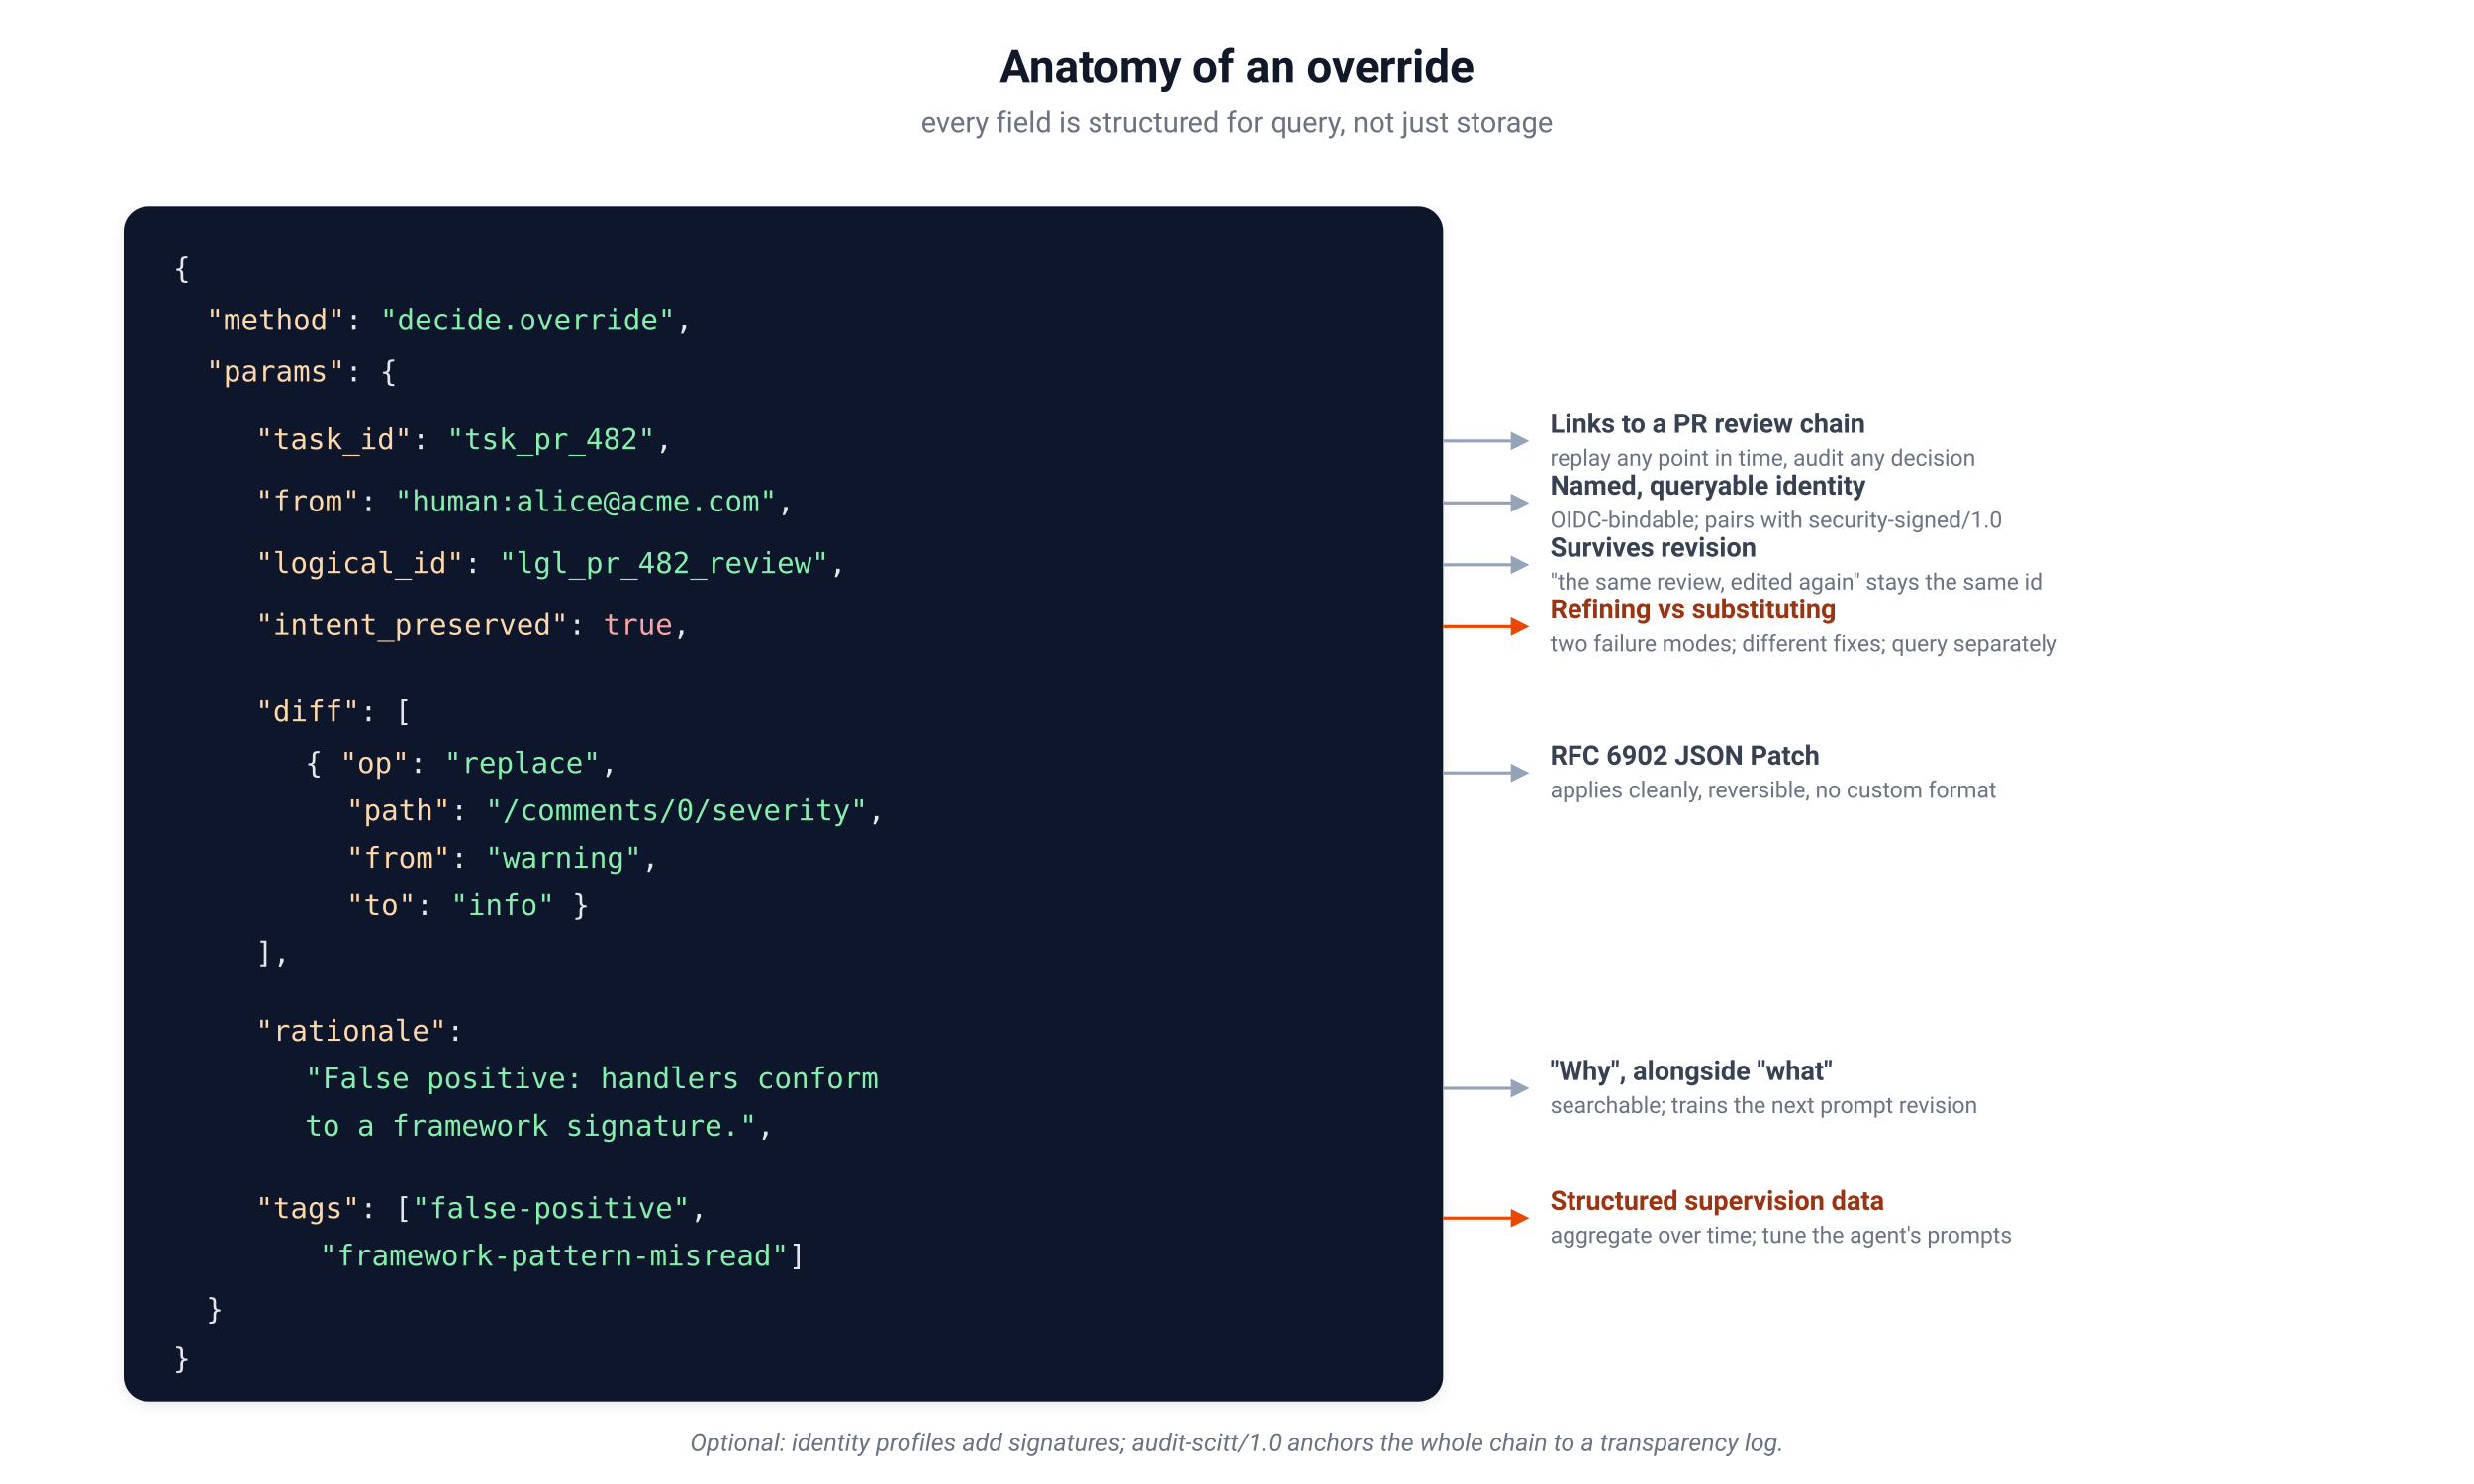
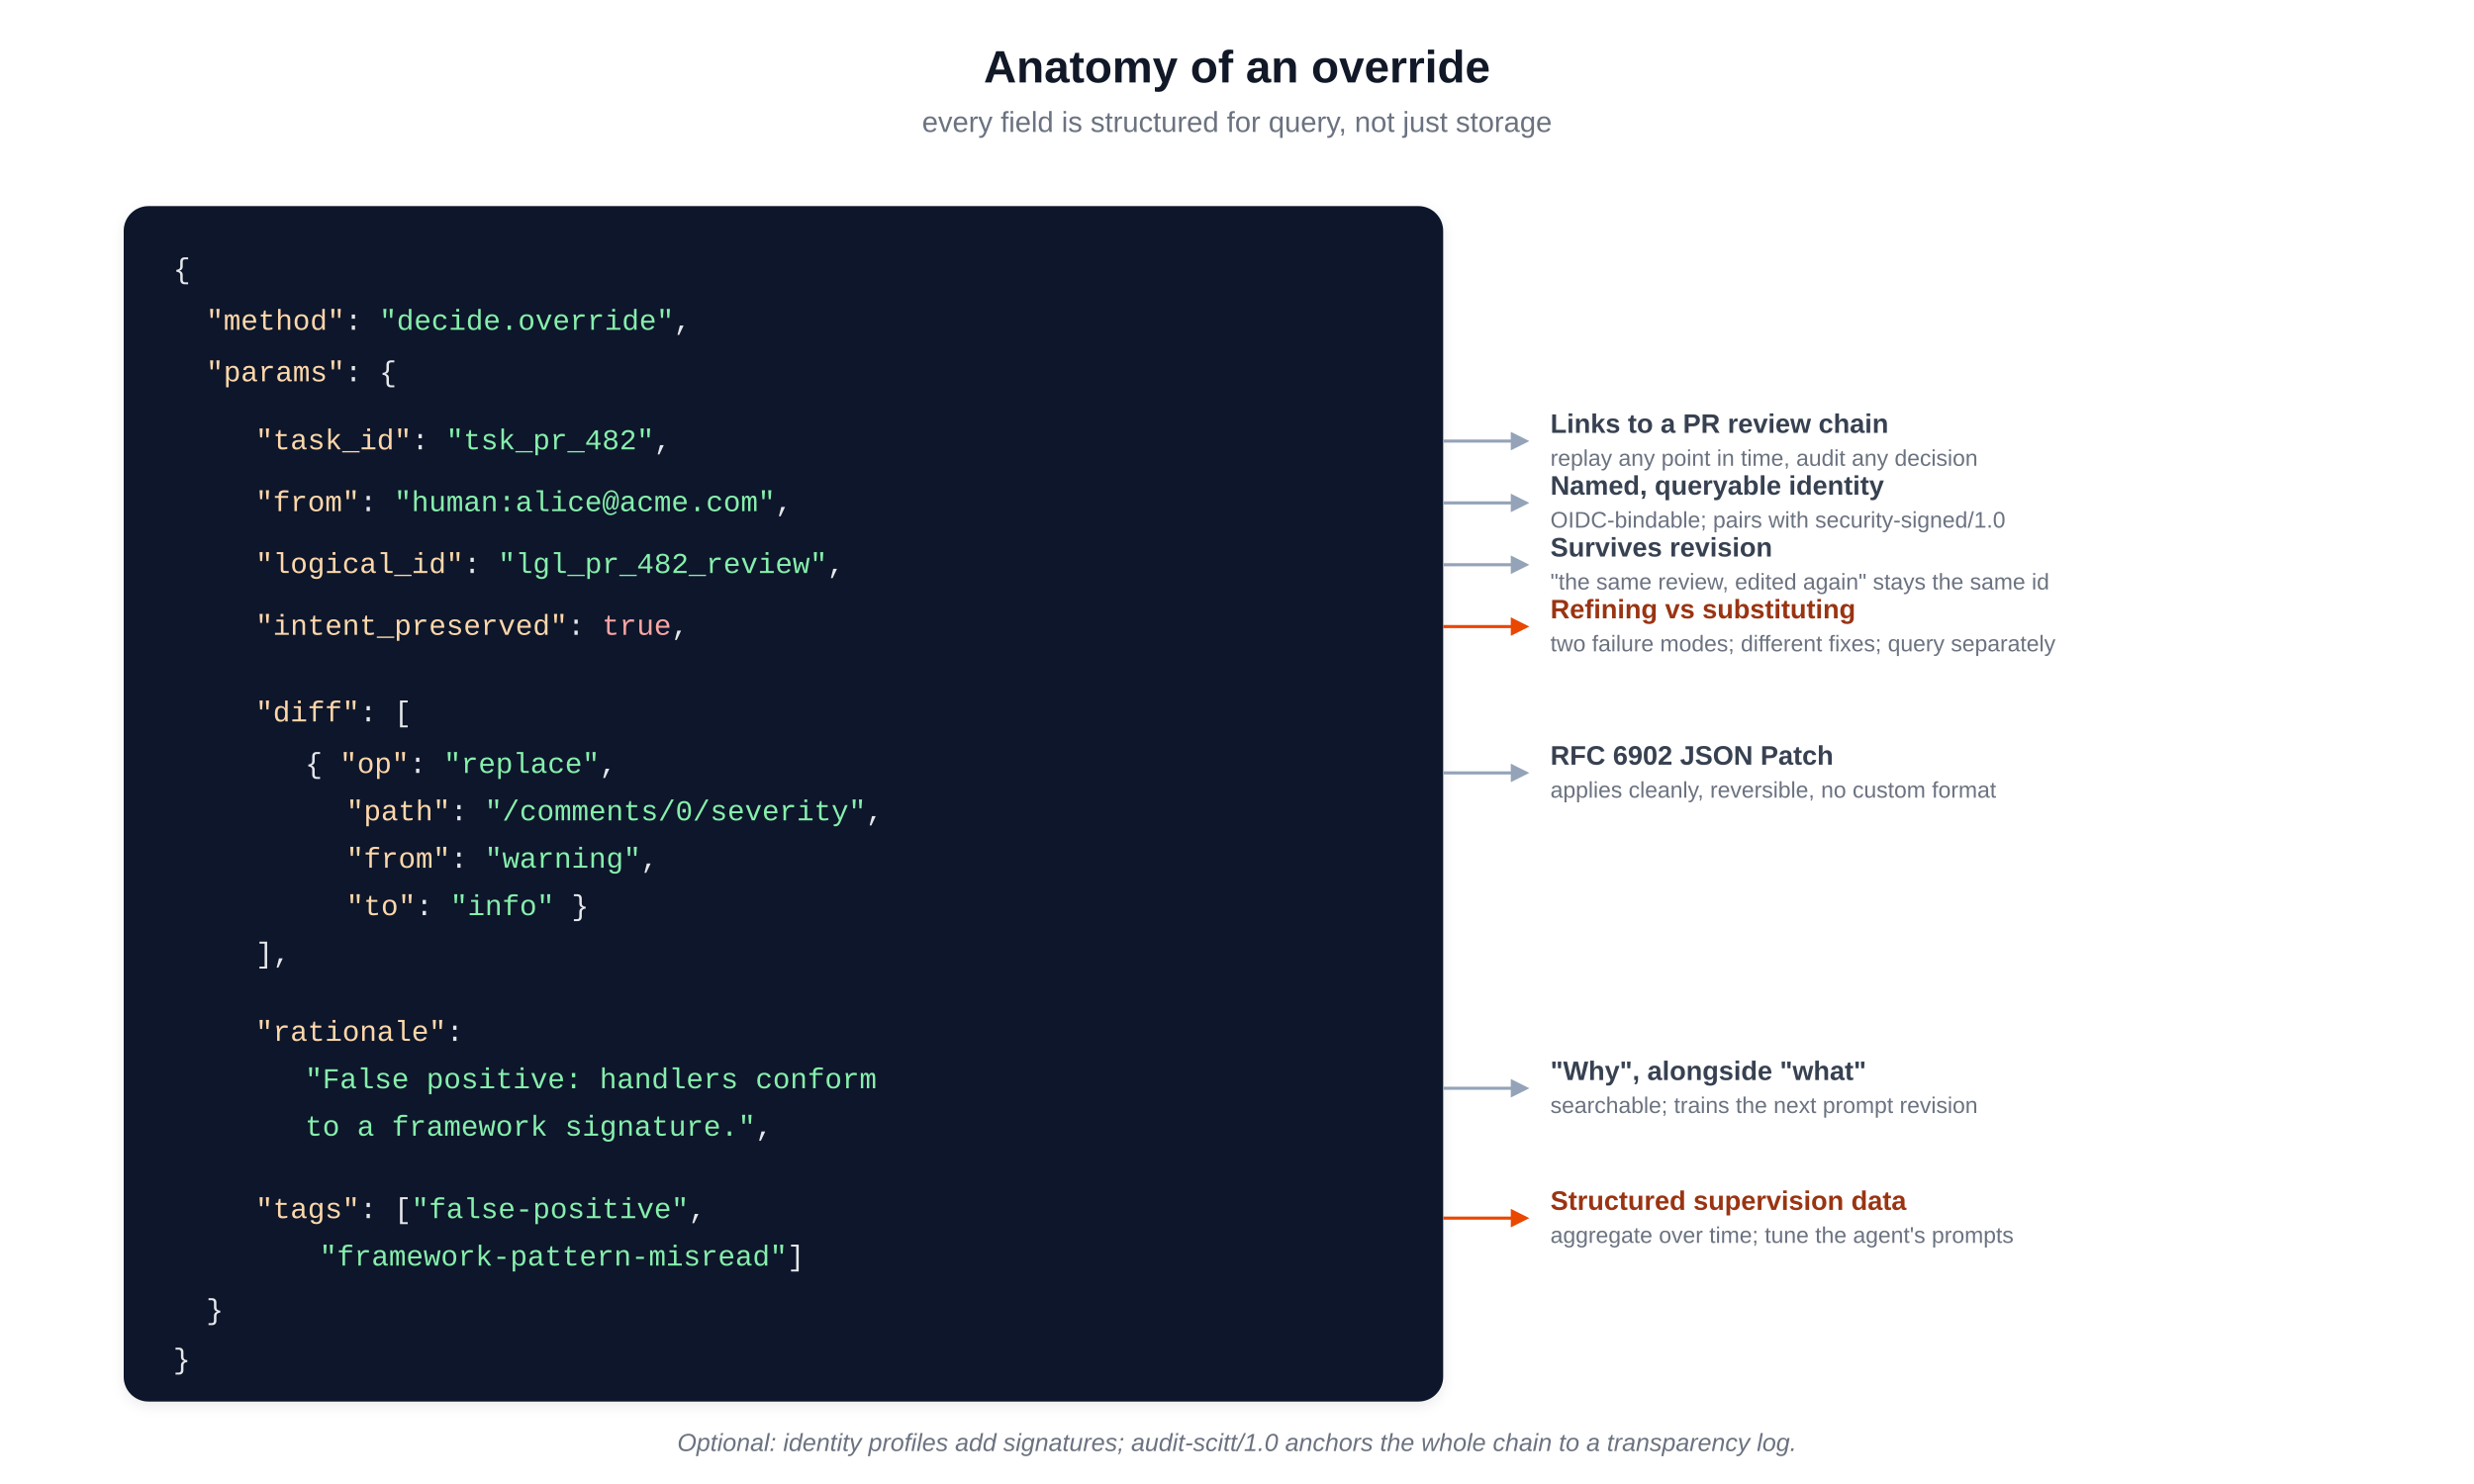
- <svg xmlns="http://www.w3.org/2000/svg" viewBox="0 0 1200 720" font-family="ui-sans-serif, system-ui, -apple-system, 'Segoe UI', Roboto, sans-serif">
+ <svg xmlns="http://www.w3.org/2000/svg" viewBox="0 0 1200 720" font-family="Arial, Helvetica, sans-serif">
  <defs>
    <filter id="ds" x="-20%" y="-20%" width="140%" height="140%">
      <feDropShadow dx="0" dy="2" stdDeviation="3" flood-color="#000" flood-opacity="0.08" />
    </filter>
    <marker id="aR" viewBox="0 0 10 10" refX="8" refY="5" markerWidth="6" markerHeight="6" orient="auto-start-reverse">
      <path d="M 0 0 L 10 5 L 0 10 z" fill="#94a3b8" />
    </marker>
    <marker id="aRe" viewBox="0 0 10 10" refX="8" refY="5" markerWidth="6" markerHeight="6" orient="auto-start-reverse">
      <path d="M 0 0 L 10 5 L 0 10 z" fill="#EA4700" />
    </marker>
  </defs>
  <text x="600" y="40" text-anchor="middle" font-size="22" font-weight="600" fill="#111827">Anatomy of an override</text>
  <text x="600" y="64" text-anchor="middle" font-size="14" fill="#6b7280">every field is structured for query, not just storage</text>
  <g filter="url(#ds)">
    <rect x="60" y="100" width="640" height="580" rx="12" fill="#0f172a" />
  </g>
-   <g font-family="'SF Mono', Menlo, Consolas, ui-monospace, monospace" font-size="14">
+   <g font-family="'Courier New', Courier, monospace" font-size="14">
    <text x="84" y="135" fill="#e5e7eb">{</text>
    <text x="100" y="160" fill="#e5e7eb">
      <tspan fill="#fed7aa">"method"</tspan>: <tspan fill="#86efac">"decide.override"</tspan>,</text>
    <text x="100" y="185" fill="#e5e7eb">
      <tspan fill="#fed7aa">"params"</tspan>: {</text>
    <text x="124" y="218" fill="#e5e7eb">
      <tspan fill="#fed7aa">"task_id"</tspan>:          <tspan fill="#86efac">"tsk_pr_482"</tspan>,</text>
    <text x="124" y="248" fill="#e5e7eb">
      <tspan fill="#fed7aa">"from"</tspan>:             <tspan fill="#86efac">"human:alice@acme.com"</tspan>,</text>
    <text x="124" y="278" fill="#e5e7eb">
      <tspan fill="#fed7aa">"logical_id"</tspan>:       <tspan fill="#86efac">"lgl_pr_482_review"</tspan>,</text>
    <text x="124" y="308" fill="#e5e7eb">
      <tspan fill="#fed7aa">"intent_preserved"</tspan>: <tspan fill="#fca5a5">true</tspan>,</text>
    <text x="124" y="350" fill="#e5e7eb">
      <tspan fill="#fed7aa">"diff"</tspan>: [</text>
    <text x="148" y="375" fill="#e5e7eb">{ <tspan fill="#fed7aa">"op"</tspan>: <tspan fill="#86efac">"replace"</tspan>,</text>
    <text x="168" y="398" fill="#e5e7eb">
      <tspan fill="#fed7aa">"path"</tspan>: <tspan fill="#86efac">"/comments/0/severity"</tspan>,</text>
    <text x="168" y="421" fill="#e5e7eb">
      <tspan fill="#fed7aa">"from"</tspan>: <tspan fill="#86efac">"warning"</tspan>,</text>
    <text x="168" y="444" fill="#e5e7eb">
      <tspan fill="#fed7aa">"to"</tspan>:   <tspan fill="#86efac">"info"</tspan> }</text>
    <text x="124" y="467" fill="#e5e7eb">],</text>
    <text x="124" y="505" fill="#e5e7eb">
      <tspan fill="#fed7aa">"rationale"</tspan>:</text>
    <text x="148" y="528" fill="#86efac">"False positive: handlers conform</text>
    <text x="148" y="551" fill="#86efac"> to a framework signature."<tspan fill="#e5e7eb">,</tspan>
    </text>
    <text x="124" y="591" fill="#e5e7eb">
      <tspan fill="#fed7aa">"tags"</tspan>: [<tspan fill="#86efac">"false-positive"</tspan>,</text>
    <text x="155" y="614" fill="#86efac">"framework-pattern-misread"<tspan fill="#e5e7eb">]</tspan>
    </text>
    <text x="100" y="640" fill="#e5e7eb">}</text>
    <text x="84" y="664" fill="#e5e7eb">}</text>
  </g>
  <g font-size="13" fill="#374151">
    <line x1="700" y1="214" x2="740" y2="214" stroke="#94a3b8" stroke-width="1.5" marker-end="url(#aR)" />
    <text x="752" y="210" font-weight="600">Links to a PR review chain</text>
    <text x="752" y="226" fill="#6b7280" font-size="11">replay any point in time, audit any decision</text>
    <line x1="700" y1="244" x2="740" y2="244" stroke="#94a3b8" stroke-width="1.5" marker-end="url(#aR)" />
    <text x="752" y="240" font-weight="600">Named, queryable identity</text>
    <text x="752" y="256" fill="#6b7280" font-size="11">OIDC-bindable; pairs with security-signed/1.0</text>
    <line x1="700" y1="274" x2="740" y2="274" stroke="#94a3b8" stroke-width="1.5" marker-end="url(#aR)" />
    <text x="752" y="270" font-weight="600">Survives revision</text>
    <text x="752" y="286" fill="#6b7280" font-size="11">"the same review, edited again" stays the same id</text>
    <line x1="700" y1="304" x2="740" y2="304" stroke="#EA4700" stroke-width="1.5" marker-end="url(#aRe)" />
    <text x="752" y="300" font-weight="700" fill="#9a3412">Refining vs substituting</text>
    <text x="752" y="316" fill="#6b7280" font-size="11">two failure modes; different fixes; query separately</text>
    <line x1="700" y1="375" x2="740" y2="375" stroke="#94a3b8" stroke-width="1.5" marker-end="url(#aR)" />
    <text x="752" y="371" font-weight="600">RFC 6902 JSON Patch</text>
    <text x="752" y="387" fill="#6b7280" font-size="11">applies cleanly, reversible, no custom format</text>
    <line x1="700" y1="528" x2="740" y2="528" stroke="#94a3b8" stroke-width="1.5" marker-end="url(#aR)" />
    <text x="752" y="524" font-weight="600">"Why", alongside "what"</text>
    <text x="752" y="540" fill="#6b7280" font-size="11">searchable; trains the next prompt revision</text>
    <line x1="700" y1="591" x2="740" y2="591" stroke="#EA4700" stroke-width="1.5" marker-end="url(#aRe)" />
    <text x="752" y="587" font-weight="700" fill="#9a3412">Structured supervision data</text>
    <text x="752" y="603" fill="#6b7280" font-size="11">aggregate over time; tune the agent's prompts</text>
  </g>
  <text x="600" y="704" text-anchor="middle" font-size="12" fill="#6b7280" font-style="italic">
    Optional: identity profiles add signatures; audit-scitt/1.0 anchors the whole chain to a transparency log.
  </text>
</svg>
